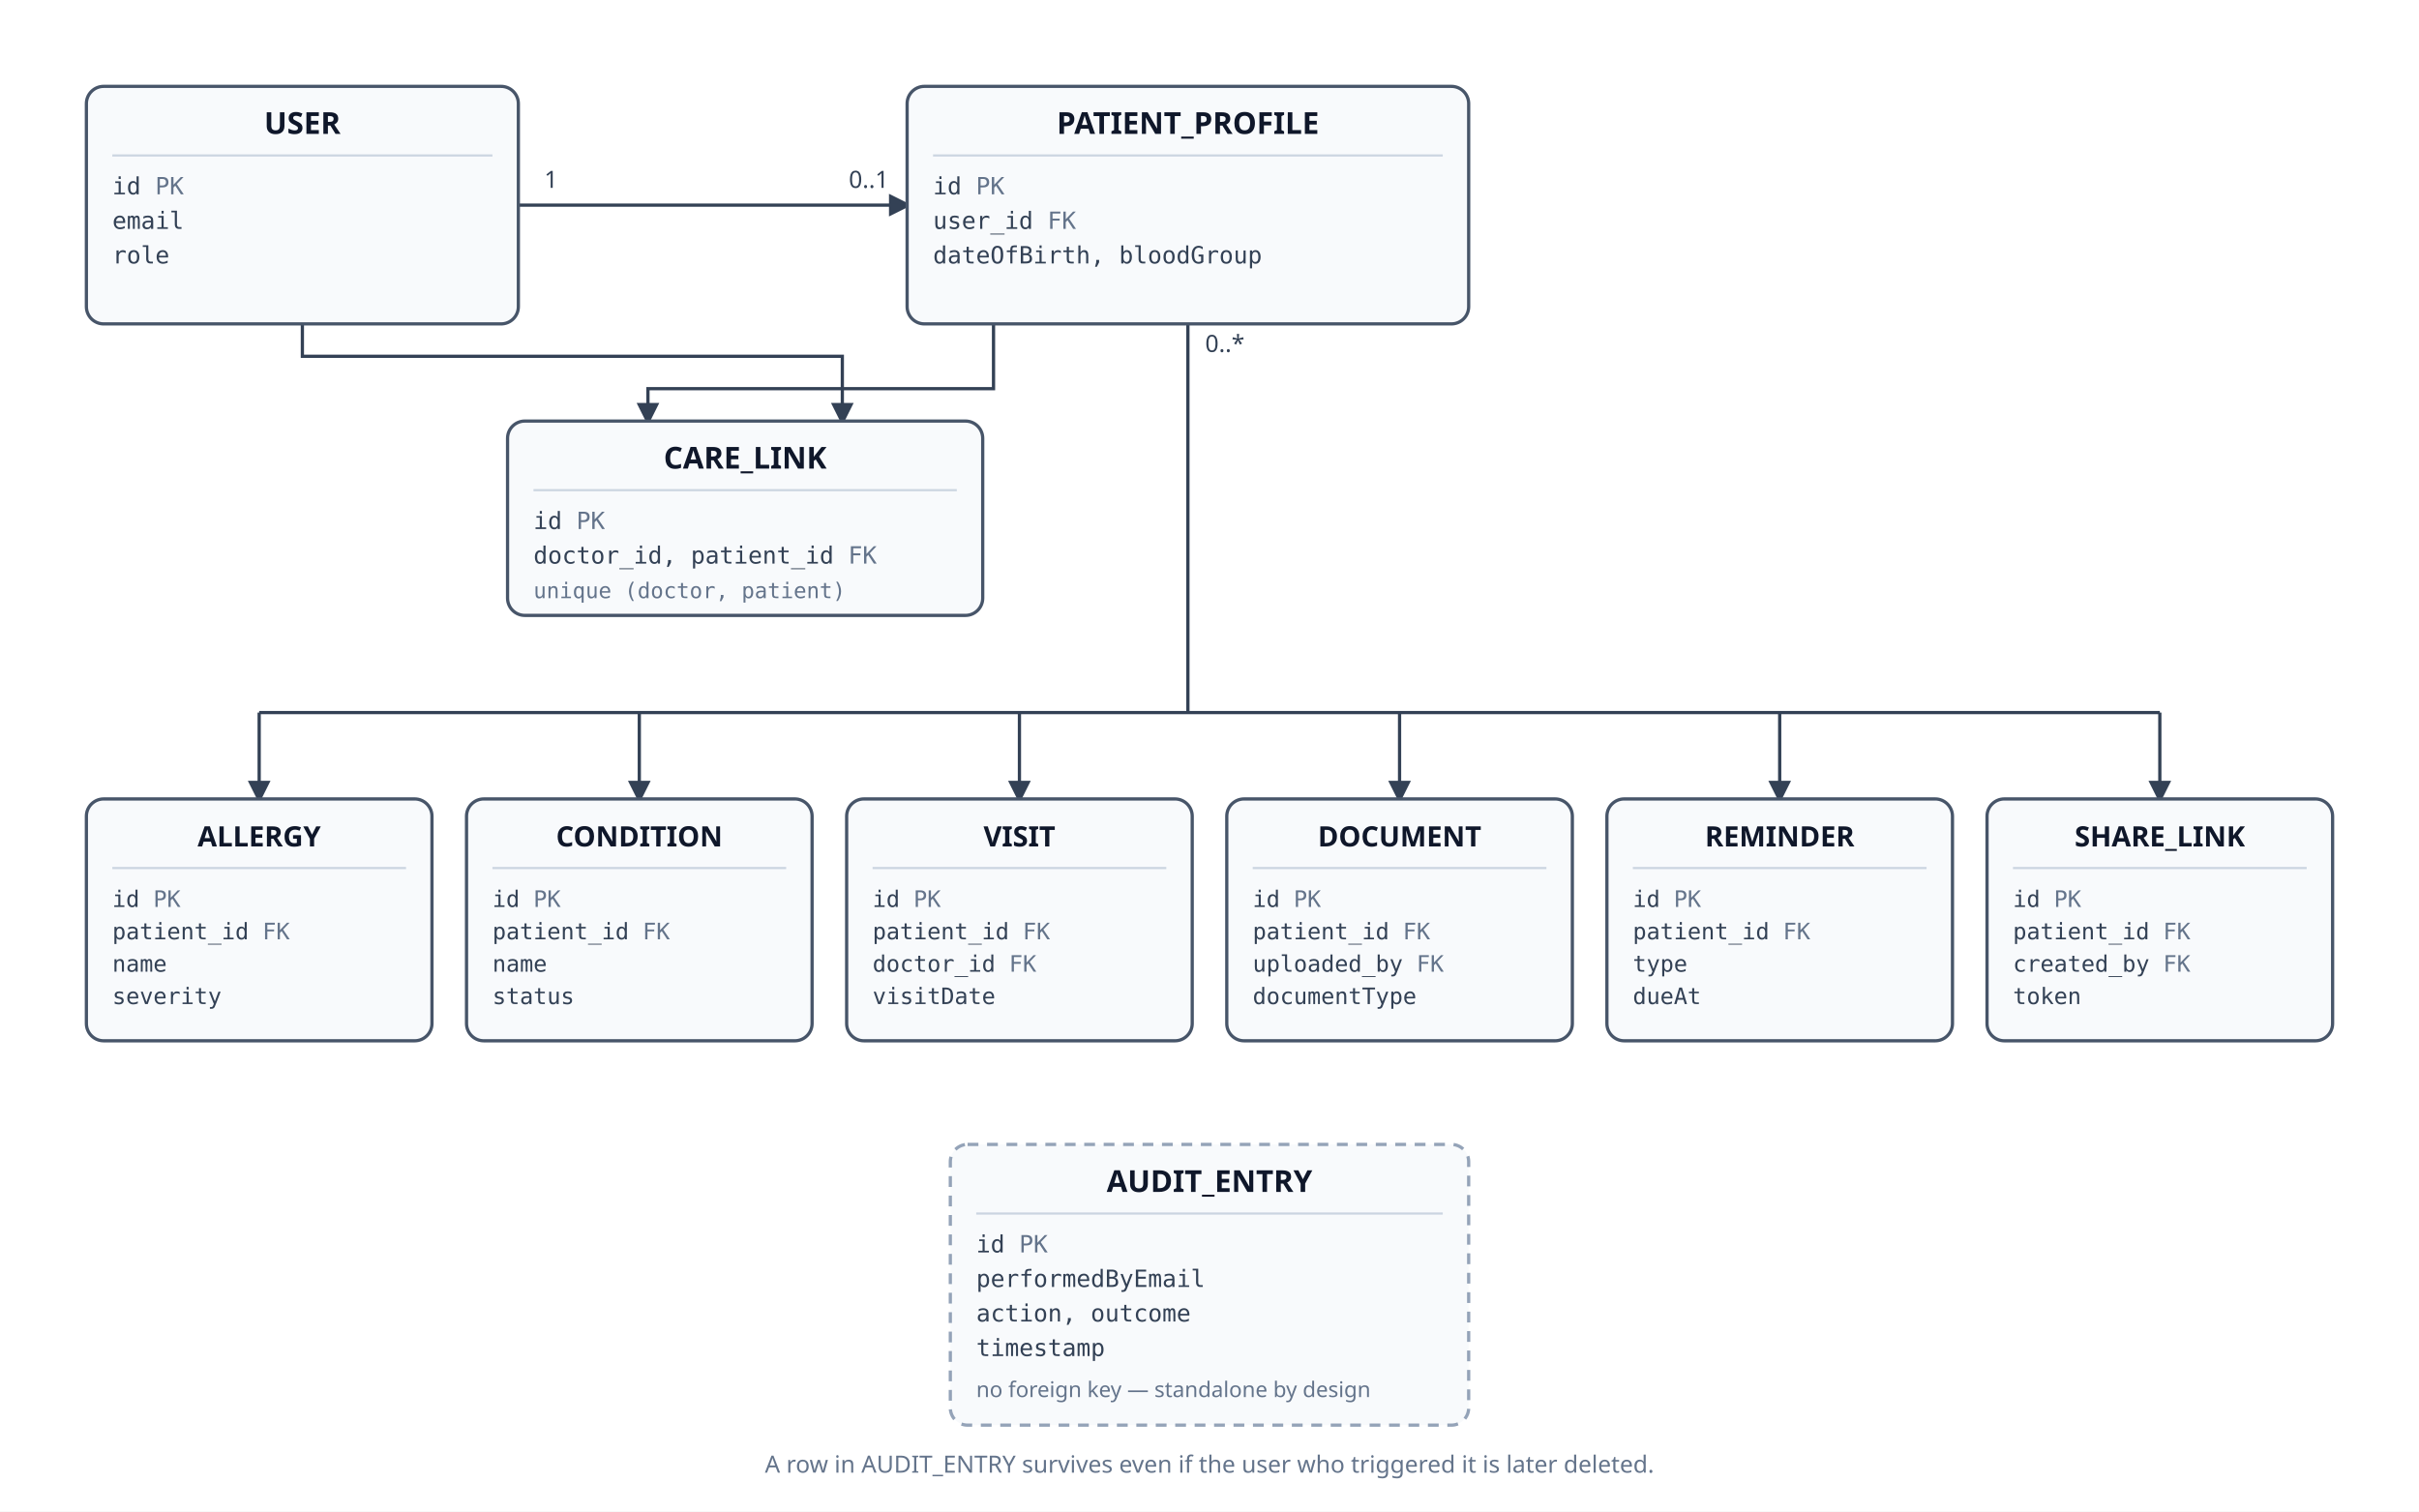
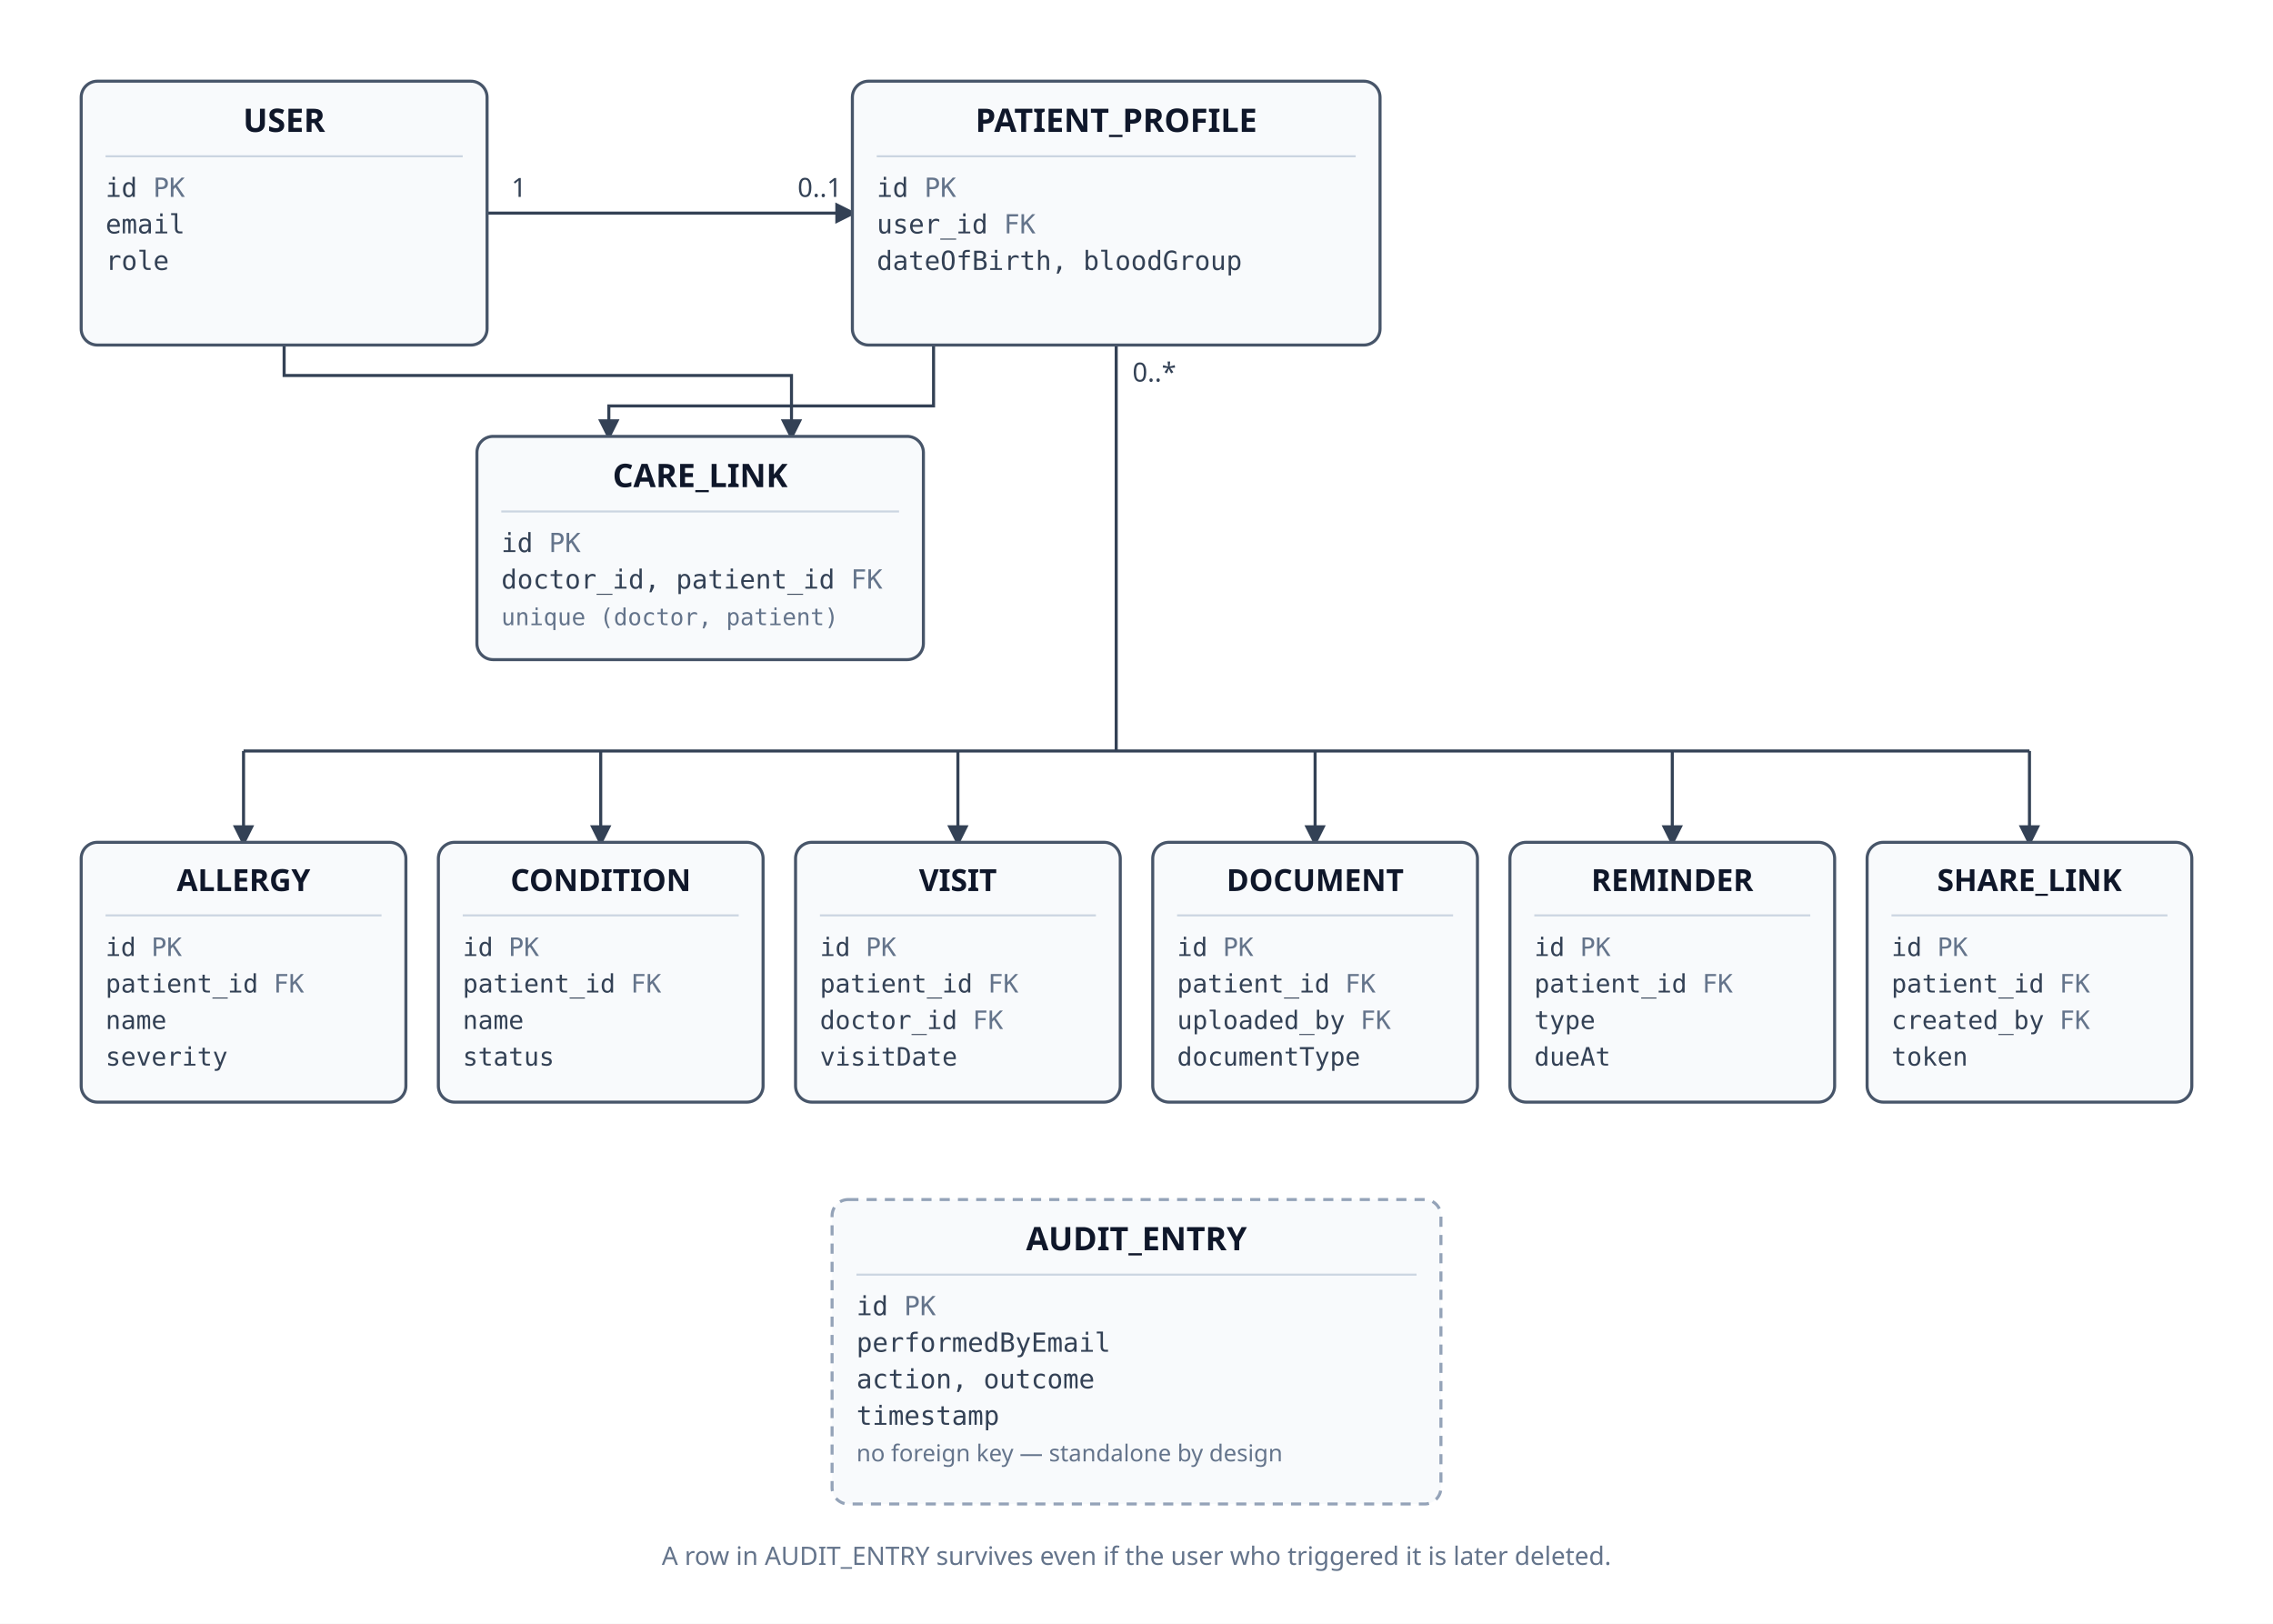
- <svg xmlns="http://www.w3.org/2000/svg" viewBox="0 0 1120 700" role="img" aria-label="Entity-relationship diagram of the Medical Card schema">
+ <svg xmlns="http://www.w3.org/2000/svg" viewBox="0 0 1120 800" role="img" aria-label="Entity-relationship diagram of the Medical Card schema">
  <defs>
    <marker id="arrow" viewBox="0 0 10 10" refX="8" refY="5" markerWidth="7" markerHeight="7" orient="auto-start-reverse">
      <path d="M0,0 L10,5 L0,10 z" fill="#334155" />
    </marker>
  </defs>
-   <rect x="0" y="0" width="1120" height="700" fill="#ffffff" />
+   <rect x="0" y="0" width="1120" height="800" fill="#ffffff" />
  <g stroke="#334155" stroke-width="1.5" fill="none">
-     <line x1="240" y1="95" x2="420" y2="95" marker-end="url(#arrow)" />
-     <polyline points="140,150 140,165 390,165 390,195" marker-end="url(#arrow)" />
-     <polyline points="460,150 460,180 300,180 300,195" marker-end="url(#arrow)" />
-     <line x1="550" y1="150" x2="550" y2="330" />
-     <line x1="120" y1="330" x2="1000" y2="330" />
-     <line x1="120" y1="330" x2="120" y2="370" marker-end="url(#arrow)" />
-     <line x1="296" y1="330" x2="296" y2="370" marker-end="url(#arrow)" />
-     <line x1="472" y1="330" x2="472" y2="370" marker-end="url(#arrow)" />
-     <line x1="648" y1="330" x2="648" y2="370" marker-end="url(#arrow)" />
-     <line x1="824" y1="330" x2="824" y2="370" marker-end="url(#arrow)" />
-     <line x1="1000" y1="330" x2="1000" y2="370" marker-end="url(#arrow)" />
+     <line x1="240" y1="105" x2="420" y2="105" marker-end="url(#arrow)" />
+     <polyline points="140,170 140,185 390,185 390,215" marker-end="url(#arrow)" />
+     <polyline points="460,170 460,200 300,200 300,215" marker-end="url(#arrow)" />
+     <line x1="550" y1="170" x2="550" y2="370" />
+     <line x1="120" y1="370" x2="1000" y2="370" />
+     <line x1="120" y1="370" x2="120" y2="415" marker-end="url(#arrow)" />
+     <line x1="296" y1="370" x2="296" y2="415" marker-end="url(#arrow)" />
+     <line x1="472" y1="370" x2="472" y2="415" marker-end="url(#arrow)" />
+     <line x1="648" y1="370" x2="648" y2="415" marker-end="url(#arrow)" />
+     <line x1="824" y1="370" x2="824" y2="415" marker-end="url(#arrow)" />
+     <line x1="1000" y1="370" x2="1000" y2="415" marker-end="url(#arrow)" />
  </g>
-   <g font-family="system-ui, sans-serif" font-size="11" fill="#334155">
-     <text x="252" y="87">1</text>
-     <text x="393" y="87">0..1</text>
-     <text x="558" y="163">0..*</text>
+   <g font-family="system-ui, sans-serif" font-size="13" fill="#334155">
+     <text x="252" y="97">1</text>
+     <text x="393" y="97">0..1</text>
+     <text x="558" y="188">0..*</text>
  </g>
  <g>
-     <rect x="40" y="40" width="200" height="110" rx="8" fill="#f8fafc" stroke="#475569" stroke-width="1.5" />
-     <text x="140" y="62" text-anchor="middle" font-family="system-ui, sans-serif" font-size="14" font-weight="700" fill="#0f172a">USER</text>
-     <line x1="52" y1="72" x2="228" y2="72" stroke="#cbd5e1" />
-     <text x="52" y="90" font-family="ui-monospace, Consolas, monospace" font-size="11" fill="#334155">id <tspan fill="#64748b">PK</tspan>
+     <rect x="40" y="40" width="200" height="130" rx="8" fill="#f8fafc" stroke="#475569" stroke-width="1.5" />
+     <text x="140" y="65" text-anchor="middle" font-family="system-ui, sans-serif" font-size="16" font-weight="700" fill="#0f172a">USER</text>
+     <line x1="52" y1="77" x2="228" y2="77" stroke="#cbd5e1" />
+     <text x="52" y="97" font-family="ui-monospace, Consolas, monospace" font-size="13" fill="#334155">id <tspan fill="#64748b">PK</tspan>
    </text>
-     <text x="52" y="106" font-family="ui-monospace, Consolas, monospace" font-size="11" fill="#334155">email</text>
-     <text x="52" y="122" font-family="ui-monospace, Consolas, monospace" font-size="11" fill="#334155">role</text>
+     <text x="52" y="115" font-family="ui-monospace, Consolas, monospace" font-size="13" fill="#334155">email</text>
+     <text x="52" y="133" font-family="ui-monospace, Consolas, monospace" font-size="13" fill="#334155">role</text>
  </g>
  <g>
-     <rect x="420" y="40" width="260" height="110" rx="8" fill="#f8fafc" stroke="#475569" stroke-width="1.5" />
-     <text x="550" y="62" text-anchor="middle" font-family="system-ui, sans-serif" font-size="14" font-weight="700" fill="#0f172a">PATIENT_PROFILE</text>
-     <line x1="432" y1="72" x2="668" y2="72" stroke="#cbd5e1" />
-     <text x="432" y="90" font-family="ui-monospace, Consolas, monospace" font-size="11" fill="#334155">id <tspan fill="#64748b">PK</tspan>
+     <rect x="420" y="40" width="260" height="130" rx="8" fill="#f8fafc" stroke="#475569" stroke-width="1.5" />
+     <text x="550" y="65" text-anchor="middle" font-family="system-ui, sans-serif" font-size="16" font-weight="700" fill="#0f172a">PATIENT_PROFILE</text>
+     <line x1="432" y1="77" x2="668" y2="77" stroke="#cbd5e1" />
+     <text x="432" y="97" font-family="ui-monospace, Consolas, monospace" font-size="13" fill="#334155">id <tspan fill="#64748b">PK</tspan>
    </text>
-     <text x="432" y="106" font-family="ui-monospace, Consolas, monospace" font-size="11" fill="#334155">user_id <tspan fill="#64748b">FK</tspan>
+     <text x="432" y="115" font-family="ui-monospace, Consolas, monospace" font-size="13" fill="#334155">user_id <tspan fill="#64748b">FK</tspan>
    </text>
-     <text x="432" y="122" font-family="ui-monospace, Consolas, monospace" font-size="11" fill="#334155">dateOfBirth, bloodGroup</text>
+     <text x="432" y="133" font-family="ui-monospace, Consolas, monospace" font-size="13" fill="#334155">dateOfBirth, bloodGroup</text>
  </g>
  <g>
-     <rect x="235" y="195" width="220" height="90" rx="8" fill="#f8fafc" stroke="#475569" stroke-width="1.5" />
-     <text x="345" y="217" text-anchor="middle" font-family="system-ui, sans-serif" font-size="14" font-weight="700" fill="#0f172a">CARE_LINK</text>
-     <line x1="247" y1="227" x2="443" y2="227" stroke="#cbd5e1" />
-     <text x="247" y="245" font-family="ui-monospace, Consolas, monospace" font-size="11" fill="#334155">id <tspan fill="#64748b">PK</tspan>
+     <rect x="235" y="215" width="220" height="110" rx="8" fill="#f8fafc" stroke="#475569" stroke-width="1.5" />
+     <text x="345" y="240" text-anchor="middle" font-family="system-ui, sans-serif" font-size="16" font-weight="700" fill="#0f172a">CARE_LINK</text>
+     <line x1="247" y1="252" x2="443" y2="252" stroke="#cbd5e1" />
+     <text x="247" y="272" font-family="ui-monospace, Consolas, monospace" font-size="13" fill="#334155">id <tspan fill="#64748b">PK</tspan>
    </text>
-     <text x="247" y="261" font-family="ui-monospace, Consolas, monospace" font-size="11" fill="#334155">doctor_id, patient_id <tspan fill="#64748b">FK</tspan>
+     <text x="247" y="290" font-family="ui-monospace, Consolas, monospace" font-size="13" fill="#334155">doctor_id, patient_id <tspan fill="#64748b">FK</tspan>
    </text>
-     <text x="247" y="277" font-family="ui-monospace, Consolas, monospace" font-size="10" fill="#64748b">unique (doctor, patient)</text>
+     <text x="247" y="308" font-family="ui-monospace, Consolas, monospace" font-size="11.5" fill="#64748b">unique (doctor, patient)</text>
  </g>
  <g>
-     <rect x="40" y="370" width="160" height="112" rx="8" fill="#f8fafc" stroke="#475569" stroke-width="1.5" />
-     <text x="120" y="392" text-anchor="middle" font-family="system-ui, sans-serif" font-size="13" font-weight="700" fill="#0f172a">ALLERGY</text>
-     <line x1="52" y1="402" x2="188" y2="402" stroke="#cbd5e1" />
-     <text x="52" y="420" font-family="ui-monospace, Consolas, monospace" font-size="10.5" fill="#334155">id <tspan fill="#64748b">PK</tspan>
+     <rect x="40" y="415" width="160" height="128" rx="8" fill="#f8fafc" stroke="#475569" stroke-width="1.5" />
+     <text x="120" y="439" text-anchor="middle" font-family="system-ui, sans-serif" font-size="15" font-weight="700" fill="#0f172a">ALLERGY</text>
+     <line x1="52" y1="451" x2="188" y2="451" stroke="#cbd5e1" />
+     <text x="52" y="471" font-family="ui-monospace, Consolas, monospace" font-size="12.5" fill="#334155">id <tspan fill="#64748b">PK</tspan>
    </text>
-     <text x="52" y="435" font-family="ui-monospace, Consolas, monospace" font-size="10.5" fill="#334155">patient_id <tspan fill="#64748b">FK</tspan>
+     <text x="52" y="489" font-family="ui-monospace, Consolas, monospace" font-size="12.5" fill="#334155">patient_id <tspan fill="#64748b">FK</tspan>
    </text>
-     <text x="52" y="450" font-family="ui-monospace, Consolas, monospace" font-size="10.5" fill="#334155">name</text>
-     <text x="52" y="465" font-family="ui-monospace, Consolas, monospace" font-size="10.5" fill="#334155">severity</text>
+     <text x="52" y="507" font-family="ui-monospace, Consolas, monospace" font-size="12.5" fill="#334155">name</text>
+     <text x="52" y="525" font-family="ui-monospace, Consolas, monospace" font-size="12.5" fill="#334155">severity</text>
  </g>
  <g>
-     <rect x="216" y="370" width="160" height="112" rx="8" fill="#f8fafc" stroke="#475569" stroke-width="1.5" />
-     <text x="296" y="392" text-anchor="middle" font-family="system-ui, sans-serif" font-size="13" font-weight="700" fill="#0f172a">CONDITION</text>
-     <line x1="228" y1="402" x2="364" y2="402" stroke="#cbd5e1" />
-     <text x="228" y="420" font-family="ui-monospace, Consolas, monospace" font-size="10.5" fill="#334155">id <tspan fill="#64748b">PK</tspan>
+     <rect x="216" y="415" width="160" height="128" rx="8" fill="#f8fafc" stroke="#475569" stroke-width="1.5" />
+     <text x="296" y="439" text-anchor="middle" font-family="system-ui, sans-serif" font-size="15" font-weight="700" fill="#0f172a">CONDITION</text>
+     <line x1="228" y1="451" x2="364" y2="451" stroke="#cbd5e1" />
+     <text x="228" y="471" font-family="ui-monospace, Consolas, monospace" font-size="12.5" fill="#334155">id <tspan fill="#64748b">PK</tspan>
    </text>
-     <text x="228" y="435" font-family="ui-monospace, Consolas, monospace" font-size="10.5" fill="#334155">patient_id <tspan fill="#64748b">FK</tspan>
+     <text x="228" y="489" font-family="ui-monospace, Consolas, monospace" font-size="12.5" fill="#334155">patient_id <tspan fill="#64748b">FK</tspan>
    </text>
-     <text x="228" y="450" font-family="ui-monospace, Consolas, monospace" font-size="10.5" fill="#334155">name</text>
-     <text x="228" y="465" font-family="ui-monospace, Consolas, monospace" font-size="10.5" fill="#334155">status</text>
+     <text x="228" y="507" font-family="ui-monospace, Consolas, monospace" font-size="12.5" fill="#334155">name</text>
+     <text x="228" y="525" font-family="ui-monospace, Consolas, monospace" font-size="12.5" fill="#334155">status</text>
  </g>
  <g>
-     <rect x="392" y="370" width="160" height="112" rx="8" fill="#f8fafc" stroke="#475569" stroke-width="1.5" />
-     <text x="472" y="392" text-anchor="middle" font-family="system-ui, sans-serif" font-size="13" font-weight="700" fill="#0f172a">VISIT</text>
-     <line x1="404" y1="402" x2="540" y2="402" stroke="#cbd5e1" />
-     <text x="404" y="420" font-family="ui-monospace, Consolas, monospace" font-size="10.5" fill="#334155">id <tspan fill="#64748b">PK</tspan>
+     <rect x="392" y="415" width="160" height="128" rx="8" fill="#f8fafc" stroke="#475569" stroke-width="1.5" />
+     <text x="472" y="439" text-anchor="middle" font-family="system-ui, sans-serif" font-size="15" font-weight="700" fill="#0f172a">VISIT</text>
+     <line x1="404" y1="451" x2="540" y2="451" stroke="#cbd5e1" />
+     <text x="404" y="471" font-family="ui-monospace, Consolas, monospace" font-size="12.5" fill="#334155">id <tspan fill="#64748b">PK</tspan>
    </text>
-     <text x="404" y="435" font-family="ui-monospace, Consolas, monospace" font-size="10.5" fill="#334155">patient_id <tspan fill="#64748b">FK</tspan>
+     <text x="404" y="489" font-family="ui-monospace, Consolas, monospace" font-size="12.5" fill="#334155">patient_id <tspan fill="#64748b">FK</tspan>
    </text>
-     <text x="404" y="450" font-family="ui-monospace, Consolas, monospace" font-size="10.5" fill="#334155">doctor_id <tspan fill="#64748b">FK</tspan>
+     <text x="404" y="507" font-family="ui-monospace, Consolas, monospace" font-size="12.5" fill="#334155">doctor_id <tspan fill="#64748b">FK</tspan>
    </text>
-     <text x="404" y="465" font-family="ui-monospace, Consolas, monospace" font-size="10.5" fill="#334155">visitDate</text>
+     <text x="404" y="525" font-family="ui-monospace, Consolas, monospace" font-size="12.5" fill="#334155">visitDate</text>
  </g>
  <g>
-     <rect x="568" y="370" width="160" height="112" rx="8" fill="#f8fafc" stroke="#475569" stroke-width="1.5" />
-     <text x="648" y="392" text-anchor="middle" font-family="system-ui, sans-serif" font-size="13" font-weight="700" fill="#0f172a">DOCUMENT</text>
-     <line x1="580" y1="402" x2="716" y2="402" stroke="#cbd5e1" />
-     <text x="580" y="420" font-family="ui-monospace, Consolas, monospace" font-size="10.5" fill="#334155">id <tspan fill="#64748b">PK</tspan>
+     <rect x="568" y="415" width="160" height="128" rx="8" fill="#f8fafc" stroke="#475569" stroke-width="1.5" />
+     <text x="648" y="439" text-anchor="middle" font-family="system-ui, sans-serif" font-size="15" font-weight="700" fill="#0f172a">DOCUMENT</text>
+     <line x1="580" y1="451" x2="716" y2="451" stroke="#cbd5e1" />
+     <text x="580" y="471" font-family="ui-monospace, Consolas, monospace" font-size="12.5" fill="#334155">id <tspan fill="#64748b">PK</tspan>
    </text>
-     <text x="580" y="435" font-family="ui-monospace, Consolas, monospace" font-size="10.5" fill="#334155">patient_id <tspan fill="#64748b">FK</tspan>
+     <text x="580" y="489" font-family="ui-monospace, Consolas, monospace" font-size="12.5" fill="#334155">patient_id <tspan fill="#64748b">FK</tspan>
    </text>
-     <text x="580" y="450" font-family="ui-monospace, Consolas, monospace" font-size="10.5" fill="#334155">uploaded_by <tspan fill="#64748b">FK</tspan>
+     <text x="580" y="507" font-family="ui-monospace, Consolas, monospace" font-size="12.5" fill="#334155">uploaded_by <tspan fill="#64748b">FK</tspan>
    </text>
-     <text x="580" y="465" font-family="ui-monospace, Consolas, monospace" font-size="10.5" fill="#334155">documentType</text>
+     <text x="580" y="525" font-family="ui-monospace, Consolas, monospace" font-size="12.5" fill="#334155">documentType</text>
  </g>
  <g>
-     <rect x="744" y="370" width="160" height="112" rx="8" fill="#f8fafc" stroke="#475569" stroke-width="1.5" />
-     <text x="824" y="392" text-anchor="middle" font-family="system-ui, sans-serif" font-size="13" font-weight="700" fill="#0f172a">REMINDER</text>
-     <line x1="756" y1="402" x2="892" y2="402" stroke="#cbd5e1" />
-     <text x="756" y="420" font-family="ui-monospace, Consolas, monospace" font-size="10.5" fill="#334155">id <tspan fill="#64748b">PK</tspan>
+     <rect x="744" y="415" width="160" height="128" rx="8" fill="#f8fafc" stroke="#475569" stroke-width="1.5" />
+     <text x="824" y="439" text-anchor="middle" font-family="system-ui, sans-serif" font-size="15" font-weight="700" fill="#0f172a">REMINDER</text>
+     <line x1="756" y1="451" x2="892" y2="451" stroke="#cbd5e1" />
+     <text x="756" y="471" font-family="ui-monospace, Consolas, monospace" font-size="12.5" fill="#334155">id <tspan fill="#64748b">PK</tspan>
    </text>
-     <text x="756" y="435" font-family="ui-monospace, Consolas, monospace" font-size="10.5" fill="#334155">patient_id <tspan fill="#64748b">FK</tspan>
+     <text x="756" y="489" font-family="ui-monospace, Consolas, monospace" font-size="12.5" fill="#334155">patient_id <tspan fill="#64748b">FK</tspan>
    </text>
-     <text x="756" y="450" font-family="ui-monospace, Consolas, monospace" font-size="10.5" fill="#334155">type</text>
-     <text x="756" y="465" font-family="ui-monospace, Consolas, monospace" font-size="10.5" fill="#334155">dueAt</text>
+     <text x="756" y="507" font-family="ui-monospace, Consolas, monospace" font-size="12.5" fill="#334155">type</text>
+     <text x="756" y="525" font-family="ui-monospace, Consolas, monospace" font-size="12.5" fill="#334155">dueAt</text>
  </g>
  <g>
-     <rect x="920" y="370" width="160" height="112" rx="8" fill="#f8fafc" stroke="#475569" stroke-width="1.5" />
-     <text x="1000" y="392" text-anchor="middle" font-family="system-ui, sans-serif" font-size="13" font-weight="700" fill="#0f172a">SHARE_LINK</text>
-     <line x1="932" y1="402" x2="1068" y2="402" stroke="#cbd5e1" />
-     <text x="932" y="420" font-family="ui-monospace, Consolas, monospace" font-size="10.5" fill="#334155">id <tspan fill="#64748b">PK</tspan>
+     <rect x="920" y="415" width="160" height="128" rx="8" fill="#f8fafc" stroke="#475569" stroke-width="1.5" />
+     <text x="1000" y="439" text-anchor="middle" font-family="system-ui, sans-serif" font-size="15" font-weight="700" fill="#0f172a">SHARE_LINK</text>
+     <line x1="932" y1="451" x2="1068" y2="451" stroke="#cbd5e1" />
+     <text x="932" y="471" font-family="ui-monospace, Consolas, monospace" font-size="12.5" fill="#334155">id <tspan fill="#64748b">PK</tspan>
    </text>
-     <text x="932" y="435" font-family="ui-monospace, Consolas, monospace" font-size="10.5" fill="#334155">patient_id <tspan fill="#64748b">FK</tspan>
+     <text x="932" y="489" font-family="ui-monospace, Consolas, monospace" font-size="12.5" fill="#334155">patient_id <tspan fill="#64748b">FK</tspan>
    </text>
-     <text x="932" y="450" font-family="ui-monospace, Consolas, monospace" font-size="10.5" fill="#334155">created_by <tspan fill="#64748b">FK</tspan>
+     <text x="932" y="507" font-family="ui-monospace, Consolas, monospace" font-size="12.5" fill="#334155">created_by <tspan fill="#64748b">FK</tspan>
    </text>
-     <text x="932" y="465" font-family="ui-monospace, Consolas, monospace" font-size="10.5" fill="#334155">token</text>
+     <text x="932" y="525" font-family="ui-monospace, Consolas, monospace" font-size="12.5" fill="#334155">token</text>
  </g>
  <g>
-     <rect x="440" y="530" width="240" height="130" rx="8" fill="#f8fafc" stroke="#94a3b8" stroke-width="1.5" stroke-dasharray="5 4" />
-     <text x="560" y="552" text-anchor="middle" font-family="system-ui, sans-serif" font-size="14" font-weight="700" fill="#0f172a">AUDIT_ENTRY</text>
-     <line x1="452" y1="562" x2="668" y2="562" stroke="#cbd5e1" />
-     <text x="452" y="580" font-family="ui-monospace, Consolas, monospace" font-size="11" fill="#334155">id <tspan fill="#64748b">PK</tspan>
+     <rect x="410" y="591" width="300" height="150" rx="8" fill="#f8fafc" stroke="#94a3b8" stroke-width="1.5" stroke-dasharray="5 4" />
+     <text x="560" y="616" text-anchor="middle" font-family="system-ui, sans-serif" font-size="16" font-weight="700" fill="#0f172a">AUDIT_ENTRY</text>
+     <line x1="422" y1="628" x2="698" y2="628" stroke="#cbd5e1" />
+     <text x="422" y="648" font-family="ui-monospace, Consolas, monospace" font-size="13" fill="#334155">id <tspan fill="#64748b">PK</tspan>
    </text>
-     <text x="452" y="596" font-family="ui-monospace, Consolas, monospace" font-size="11" fill="#334155">performedByEmail</text>
-     <text x="452" y="612" font-family="ui-monospace, Consolas, monospace" font-size="11" fill="#334155">action, outcome</text>
-     <text x="452" y="628" font-family="ui-monospace, Consolas, monospace" font-size="11" fill="#334155">timestamp</text>
-     <text x="452" y="647" font-family="system-ui, sans-serif" font-size="10" fill="#64748b">no foreign key — standalone by design</text>
+     <text x="422" y="666" font-family="ui-monospace, Consolas, monospace" font-size="13" fill="#334155">performedByEmail</text>
+     <text x="422" y="684" font-family="ui-monospace, Consolas, monospace" font-size="13" fill="#334155">action, outcome</text>
+     <text x="422" y="702" font-family="ui-monospace, Consolas, monospace" font-size="13" fill="#334155">timestamp</text>
+     <text x="422" y="720" font-family="system-ui, sans-serif" font-size="11.5" fill="#64748b">no foreign key — standalone by design</text>
  </g>
-   <text x="560" y="682" text-anchor="middle" font-family="system-ui, sans-serif" font-size="11" fill="#64748b">A row in AUDIT_ENTRY survives even if the user who triggered it is later deleted.</text>
+   <text x="560" y="771" text-anchor="middle" font-family="system-ui, sans-serif" font-size="12.5" fill="#64748b">A row in AUDIT_ENTRY survives even if the user who triggered it is later deleted.</text>
</svg>
